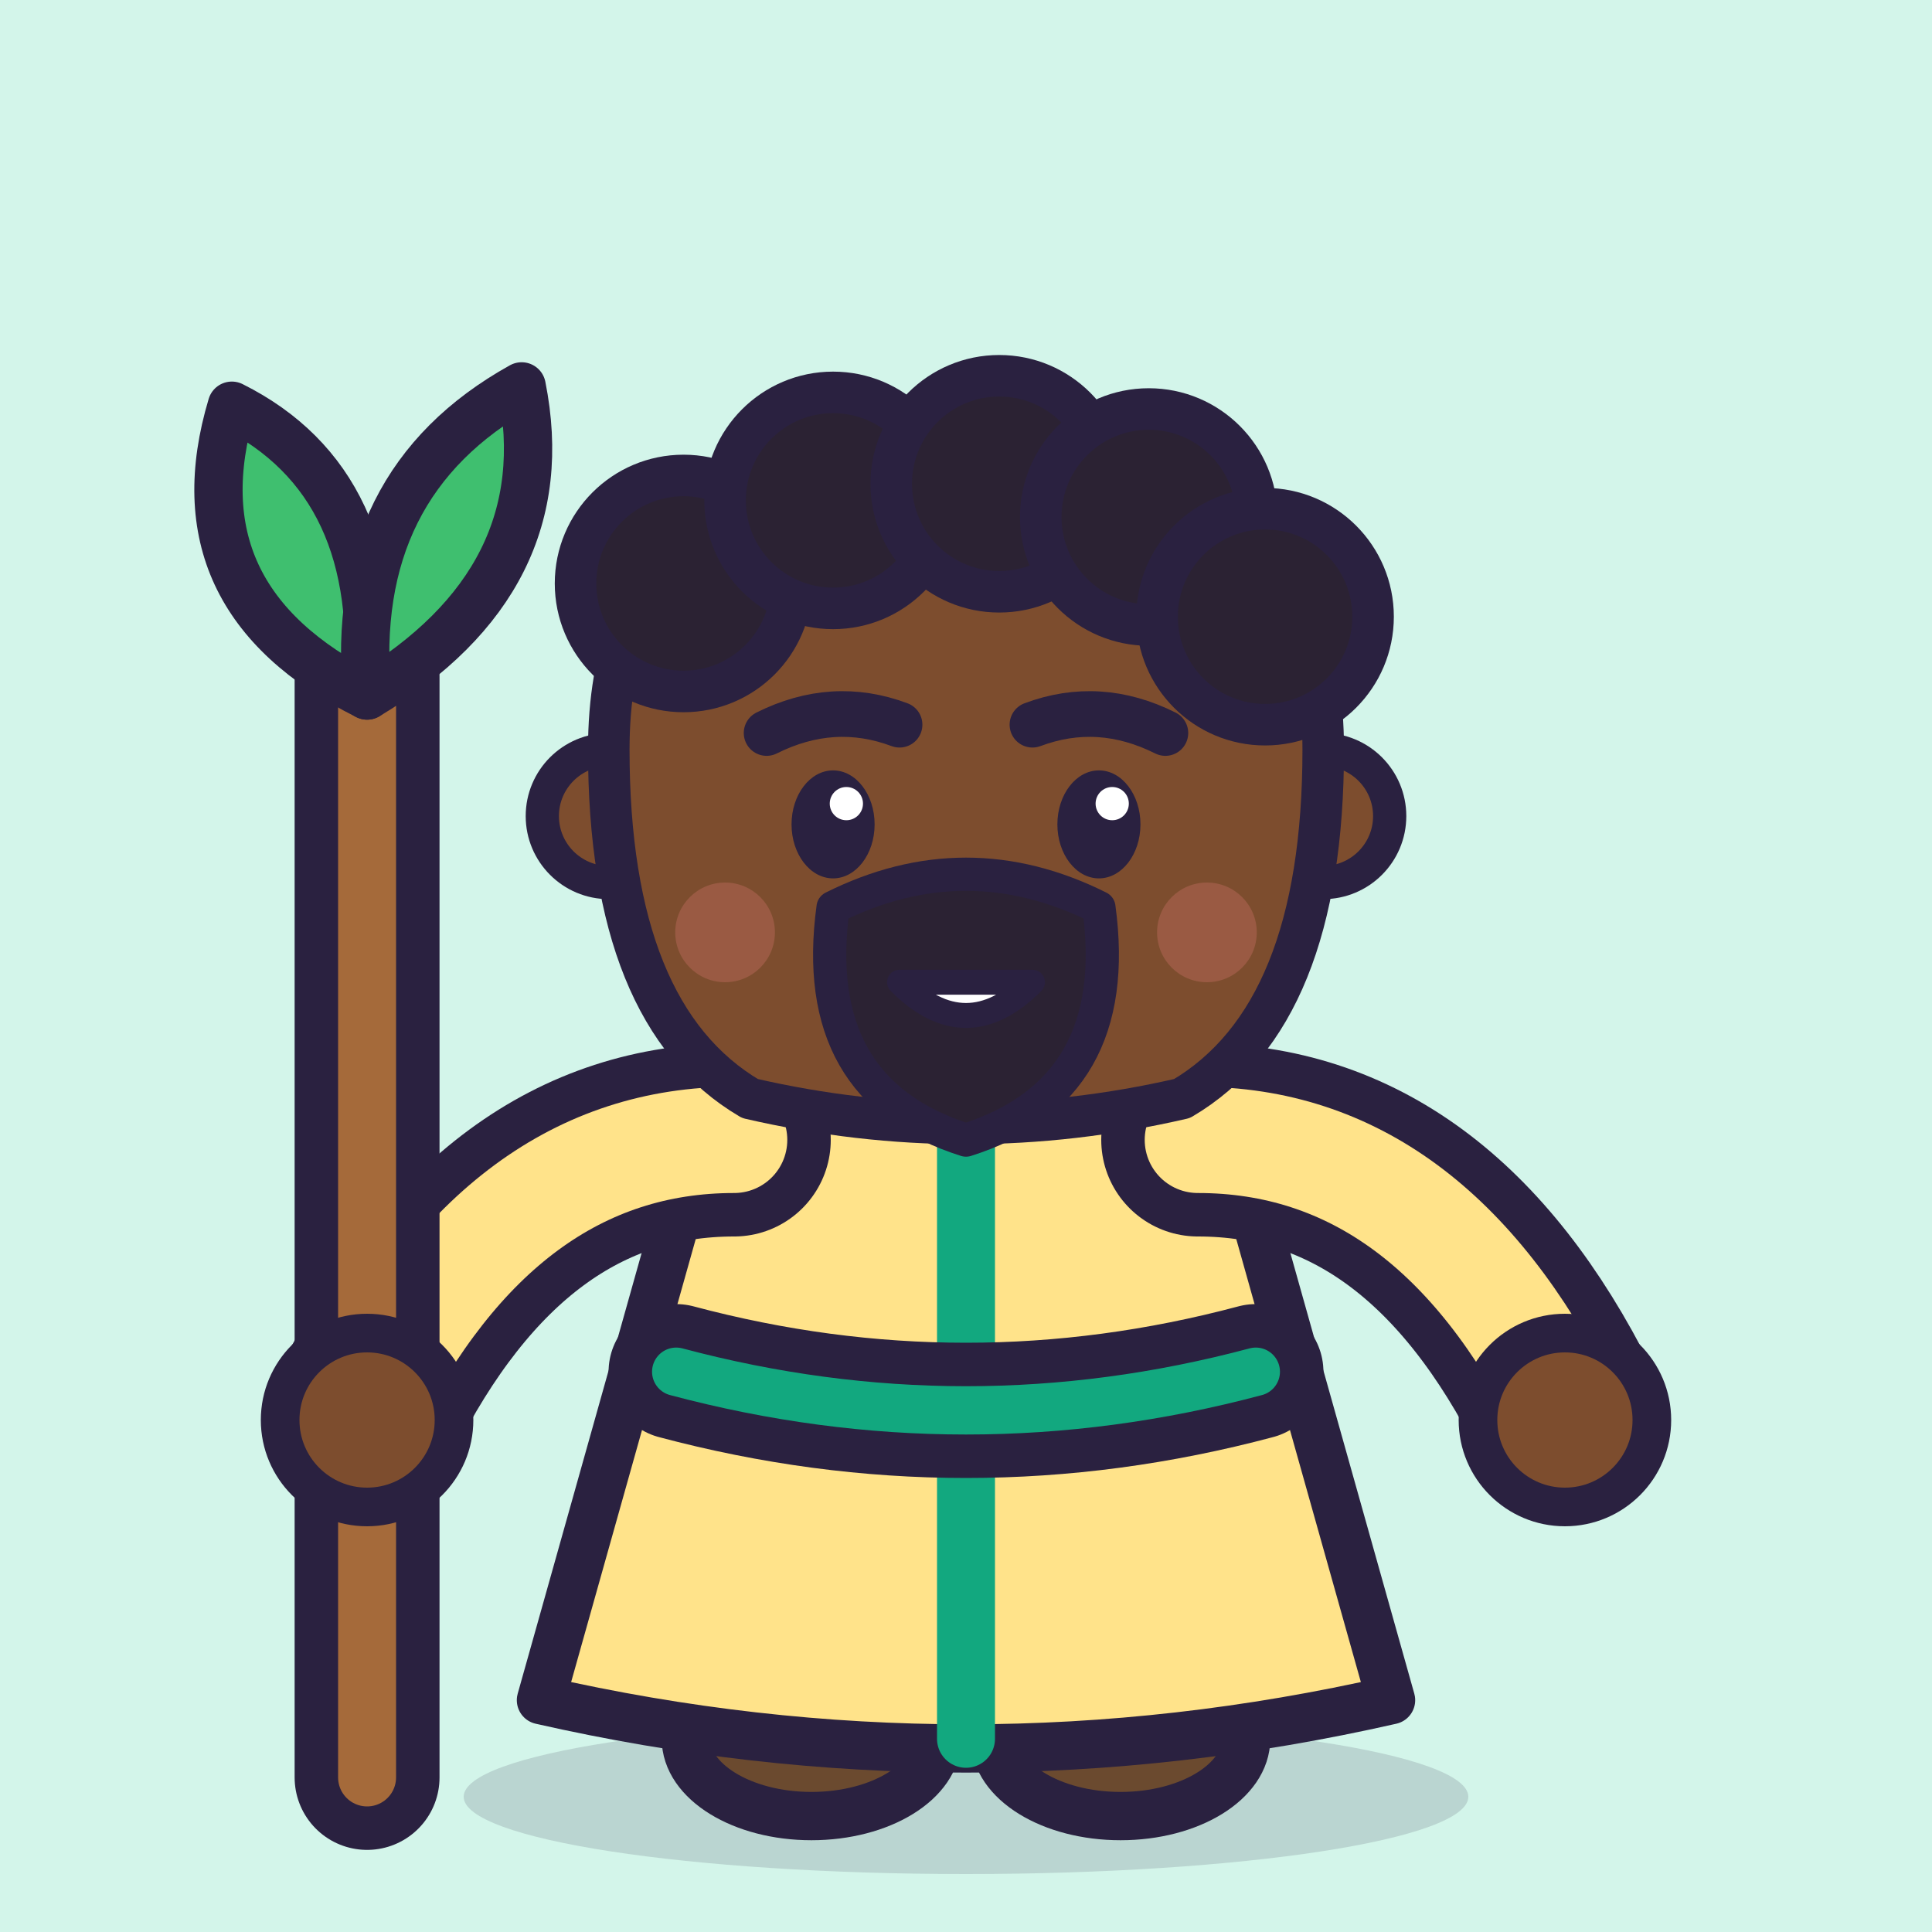
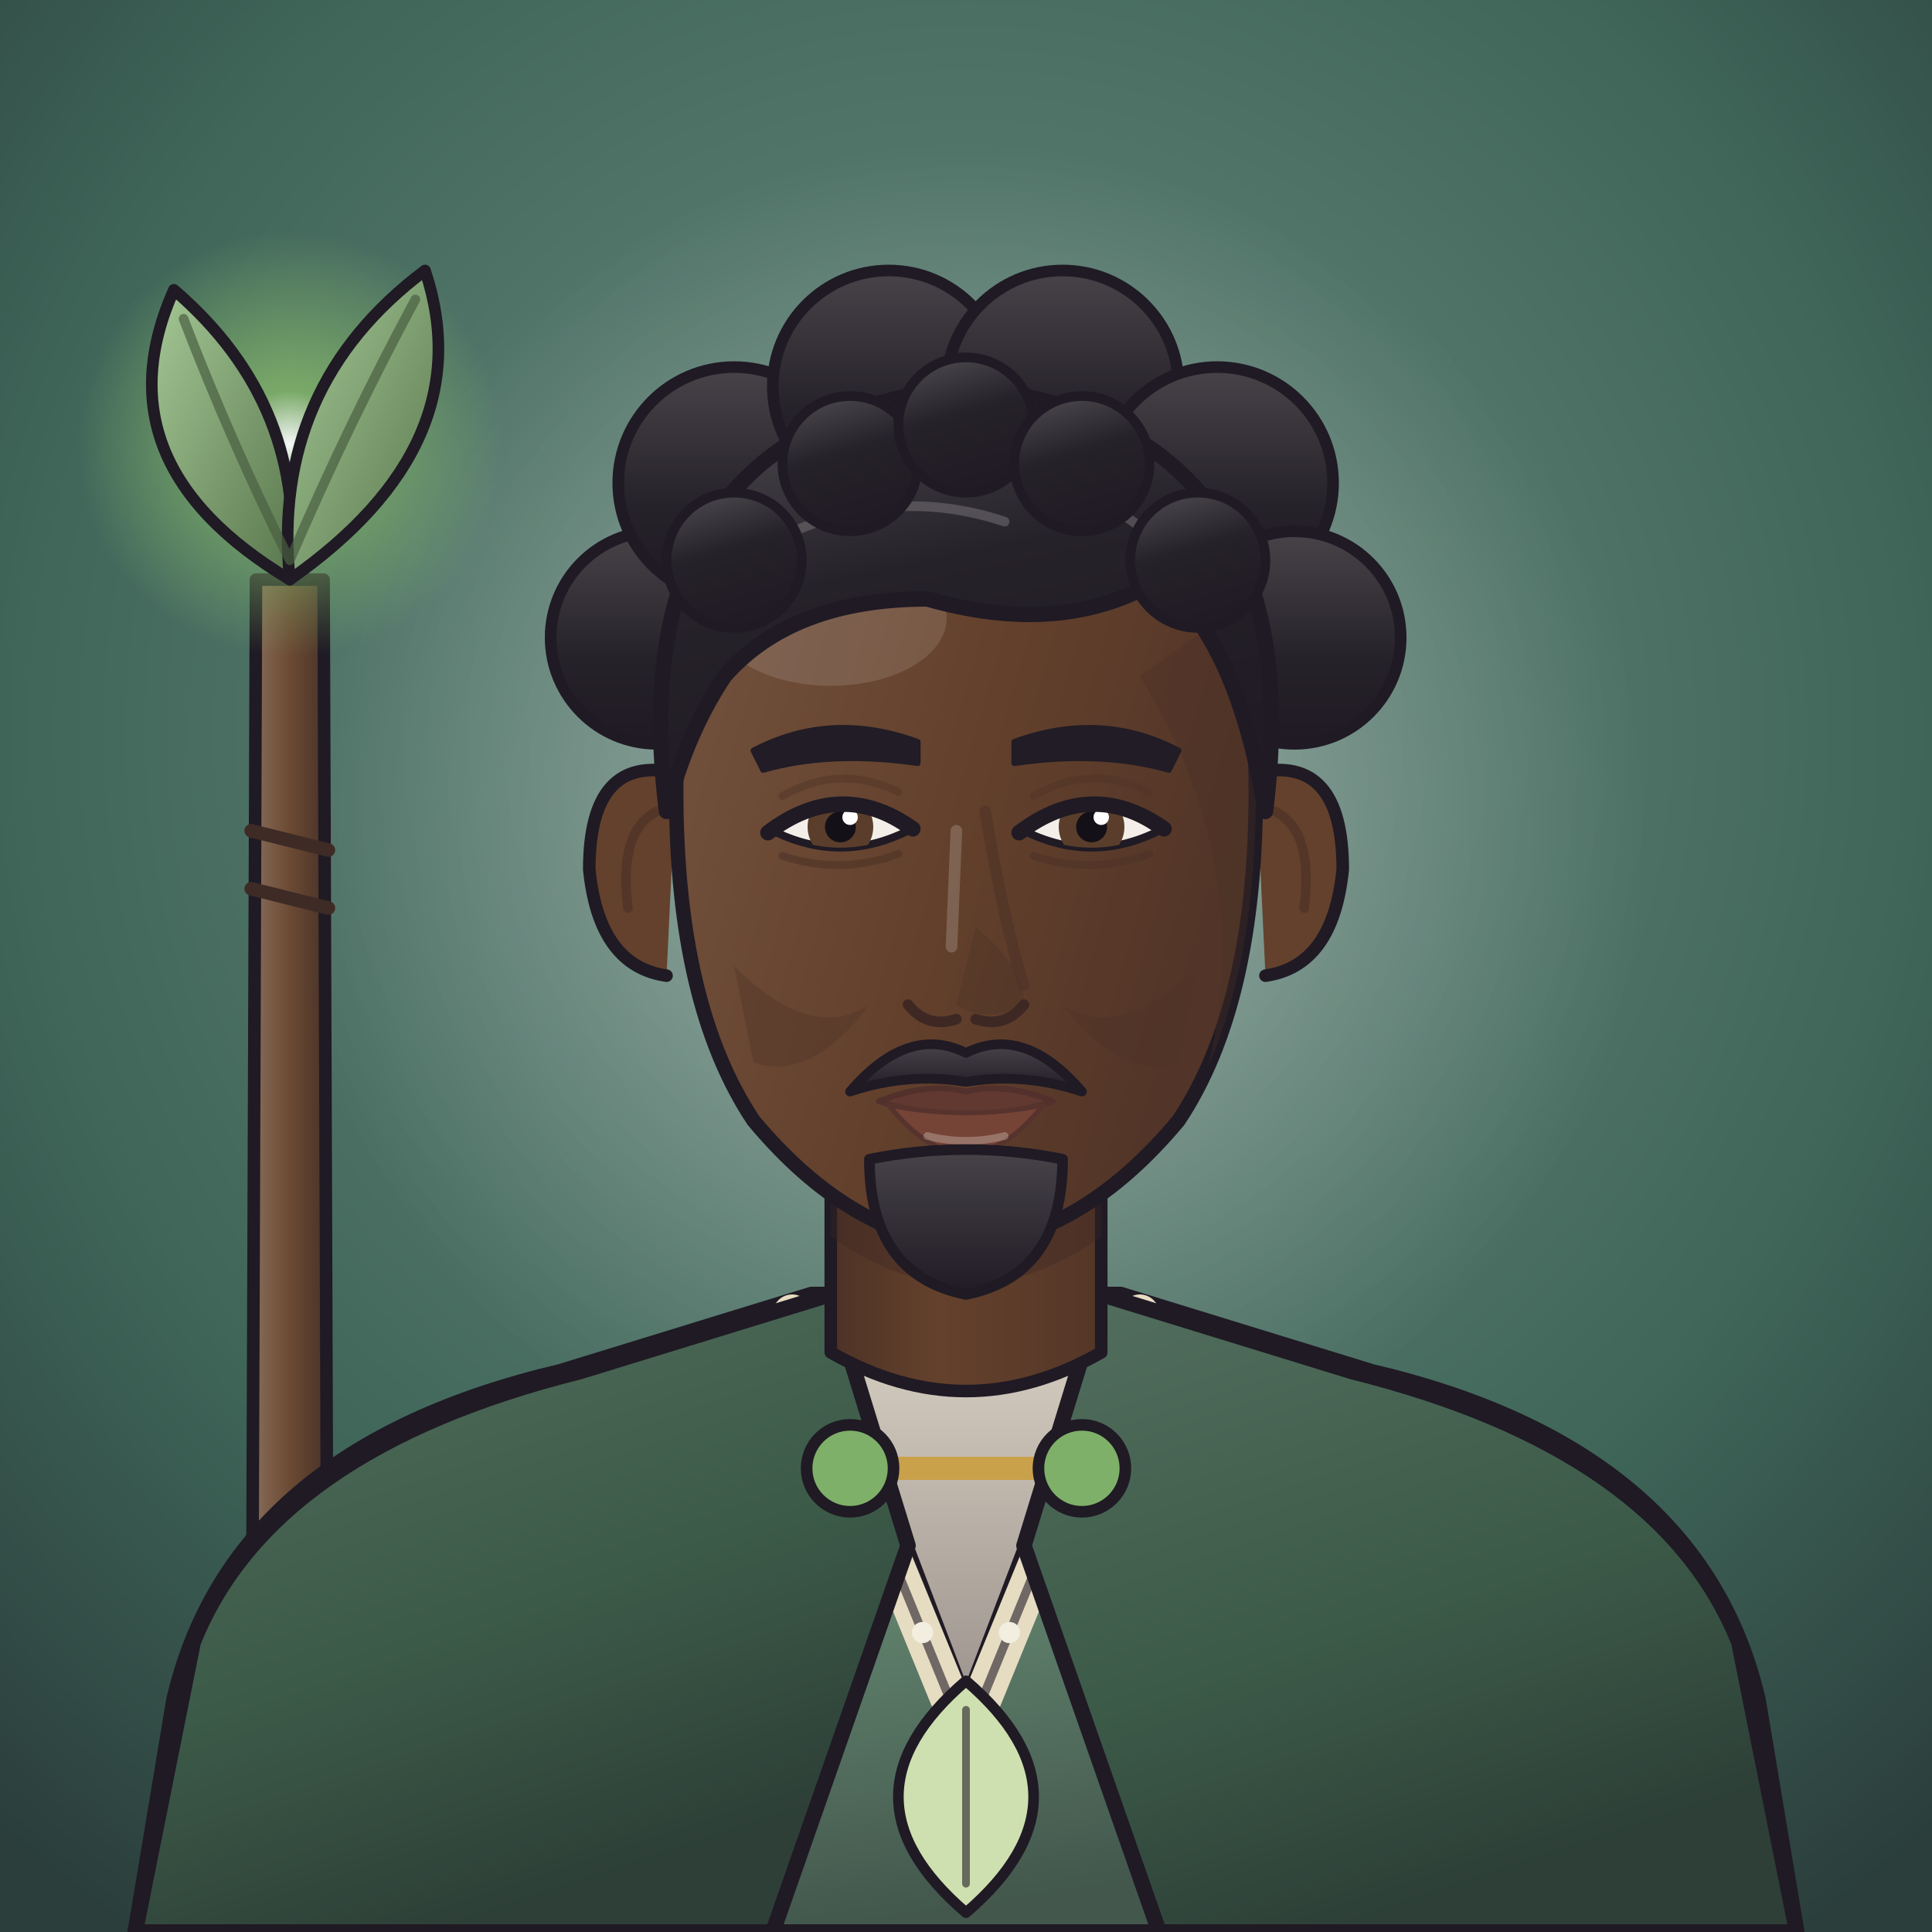
<svg xmlns="http://www.w3.org/2000/svg" viewBox="0 0 200 200" role="img" aria-label="Healer avatar">
-   <rect width="200" height="200" fill="#d3f5ea" />
-   <ellipse cx="100" cy="186" rx="52" ry="8" fill="#2a2140" opacity=".15" />
-   <g transform="translate(100 112) scale(.86) translate(-100 -122)" />
-   <ellipse cx="84" cy="180" rx="13" ry="8" fill="#6b4a2f" stroke="#2a2140" stroke-width="5" stroke-linejoin="round" stroke-linecap="round" />
-   <g transform="translate(200 0) scale(-1 1)">
-     <ellipse cx="84" cy="180" rx="13" ry="8" fill="#6b4a2f" stroke="#2a2140" stroke-width="5" stroke-linejoin="round" stroke-linecap="round" />
+   <defs>
+     <radialGradient id="healerm2g1" cx="0.5" cy="0.38" r="0.75">
+       <stop offset="0" stop-color="#6f8c82" stop-opacity="1" />
+       <stop offset="0.65" stop-color="#3f6659" stop-opacity="1" />
+       <stop offset="1" stop-color="#2b3e3c" stop-opacity="1" />
+     </radialGradient>
+     <radialGradient id="healerm2g2" cx="0.5" cy="0.5" r="0.5">
+       <stop offset="0" stop-color="#ffffff" stop-opacity="0.35" />
+       <stop offset="1" stop-color="#ffffff" stop-opacity="0" />
+     </radialGradient>
+     <linearGradient id="healerm2g3" x1="0" y1="0" x2="1" y2="0">
+       <stop offset="0" stop-color="#896e5c" />
+       <stop offset="0.5" stop-color="#6b4a33" />
+       <stop offset="1" stop-color="#473128" />
+     </linearGradient>
+     <radialGradient id="healerm2g4" cx="0.5" cy="0.5" r="0.5">
+       <stop offset="0" stop-color="#ffffff" stop-opacity="0.95" />
+       <stop offset="0.25" stop-color="#7fb069" stop-opacity="0.9" />
+       <stop offset="1" stop-color="#7fb069" stop-opacity="0" />
+     </radialGradient>
+     <linearGradient id="healerm2g5" x1="0" y1="0" x2="1" y2="1">
+       <stop offset="0" stop-color="#f2dc9a" />
+       <stop offset="1" stop-color="#8a6a2c" />
+     </linearGradient>
+     <linearGradient id="healerm2g6" x1="0" y1="0" x2="1" y2="1">
+       <stop offset="0" stop-color="#a5c896" />
+       <stop offset="1" stop-color="#59774d" />
+     </linearGradient>
+     <linearGradient id="healerm2g7" x1="0" y1="0" x2="0" y2="1">
+       <stop offset="0" stop-color="#474349" />
+       <stop offset="0.6" stop-color="#262229" />
+       <stop offset="1" stop-color="#1f1a23" />
+     </linearGradient>
+     <linearGradient id="healerm2g8" x1="0" y1="0" x2="0.4" y2="1">
+       <stop offset="0" stop-color="#718e7c" />
+       <stop offset="0.6" stop-color="#5e7f6a" />
+       <stop offset="1" stop-color="#43574d" />
+     </linearGradient>
+     <linearGradient id="healerm2g9" x1="0" y1="0" x2="0" y2="1">
+       <stop offset="0" stop-color="#dcd4c6" />
+       <stop offset="1" stop-color="#9d948e" />
+     </linearGradient>
+     <linearGradient id="healerm2g10" x1="0" y1="0" x2="0.4" y2="1">
+       <stop offset="0" stop-color="#536e5e" />
+       <stop offset="0.6" stop-color="#3c5a48" />
+       <stop offset="1" stop-color="#2d3f37" />
+     </linearGradient>
+     <linearGradient id="healerm2g11" x1="0" y1="0" x2="0.4" y2="1">
+       <stop offset="0" stop-color="#536e5e" />
+       <stop offset="0.6" stop-color="#3c5a48" />
+       <stop offset="1" stop-color="#2d3f37" />
+     </linearGradient>
+     <linearGradient id="healerm2g12" x1="0" y1="0" x2="1" y2="0">
+       <stop offset="0" stop-color="#4d3226" />
+       <stop offset="0.4" stop-color="#64412c" />
+       <stop offset="1" stop-color="#543628" />
+     </linearGradient>
+     <linearGradient id="healerm2g13" x1="0" y1="0" x2="1" y2="0.4">
+       <stop offset="0" stop-color="#745441" />
+       <stop offset="0.55" stop-color="#64412c" />
+       <stop offset="1" stop-color="#523528" />
+     </linearGradient>
+     <clipPath id="healerm2c14">
+       <path d="M70 82Q70 48 100 46Q130 48 130 82Q130 104 122 116Q112 128 100 129Q88 128 78 116Q70 104 70 82Z" />
+     </clipPath>
+     <clipPath id="healerm2c15">
+       <path d="M80 86Q87 81 94 86Q87 89.5 80 86Z" />
+     </clipPath>
+     <clipPath id="healerm2c16">
+       <path d="M106 86Q113 81 120 86Q113 89.5 106 86Z" />
+     </clipPath>
+     <linearGradient id="healerm2g17" x1="0" y1="0" x2="0" y2="1">
+       <stop offset="0" stop-color="#474349" />
+       <stop offset="1" stop-color="#201b24" />
+     </linearGradient>
+     <linearGradient id="healerm2g18" x1="0" y1="0" x2="0.3" y2="1">
+       <stop offset="0" stop-color="#514e54" />
+       <stop offset="0.5" stop-color="#262229" />
+       <stop offset="1" stop-color="#201b24" />
+     </linearGradient>
+   </defs>
+   <rect width="200" height="200" fill="url(#healerm2g1)" />
+   <circle cx="100" cy="86" r="70" fill="url(#healerm2g2)" />
+   <g>
+     <path d="M26.5 60L33.5 60L34 200L26 200Z" fill="url(#healerm2g3)" stroke="#1f1a24" stroke-width="1.3" stroke-linejoin="round" stroke-linecap="round" />
+     <path d="M26 86L34 88" fill="none" stroke="#3e2b26" stroke-width="1.4" stroke-linecap="round" stroke-linejoin="round" opacity="1" />
+     <path d="M26 92L34 94" fill="none" stroke="#3e2b26" stroke-width="1.4" stroke-linecap="round" stroke-linejoin="round" opacity="1" />
+     <circle cx="30" cy="46" r="22" fill="url(#healerm2g4)" />
+     <path d="M30 60Q10 48 18 30Q32 42 30 60Z" fill="url(#healerm2g6)" stroke="#1f1a24" stroke-width="1.2" stroke-linejoin="round" stroke-linecap="round" />
+     <path d="M30 60Q50 46 44 28Q28 40 30 60Z" fill="url(#healerm2g6)" stroke="#1f1a24" stroke-width="1.2" stroke-linejoin="round" stroke-linecap="round" />
+     <path d="M30 58Q24 46 19 33M30 58Q36 44 43 31" fill="none" stroke="#485e40" stroke-width="1" stroke-linecap="round" stroke-linejoin="round" opacity="0.7" />
  </g>
-   <path d="M74 112Q100 102 126 112L144 176Q100 186 56 176Z" fill="#ffe38a" stroke="#2a2140" stroke-width="5" stroke-linejoin="round" stroke-linecap="round" />
-   <path d="M100 110V180" fill="none" stroke="#12a87f" stroke-width="6" stroke-linecap="round" stroke-linejoin="round" />
-   <path d="M70 142Q100 150 130 142" fill="none" stroke="#2a2140" stroke-width="14" stroke-linecap="round" stroke-linejoin="round" />
-   <path d="M70 142Q100 150 130 142" fill="none" stroke="#12a87f" stroke-width="5" stroke-linecap="round" stroke-linejoin="round" />
-   <path d="M76 118Q52 118 38 146" fill="none" stroke="#2a2140" stroke-width="20" stroke-linecap="round" stroke-linejoin="round" />
-   <path d="M76 118Q52 118 38 146" fill="none" stroke="#ffe38a" stroke-width="11" stroke-linecap="round" stroke-linejoin="round" />
-   <path d="M38 70V184" fill="none" stroke="#2a2140" stroke-width="15" stroke-linecap="round" stroke-linejoin="round" />
-   <path d="M38 70V184" fill="none" stroke="#a56a3a" stroke-width="6" stroke-linecap="round" stroke-linejoin="round" />
-   <path d="M38 72Q18 62 24 42Q40 50 38 72Z" fill="#3fbf6f" stroke="#2a2140" stroke-width="5" stroke-linejoin="round" stroke-linecap="round" />
-   <path d="M38 72Q58 60 54 40Q36 50 38 72Z" fill="#3fbf6f" stroke="#2a2140" stroke-width="5" stroke-linejoin="round" stroke-linecap="round" />
-   <circle cx="38" cy="147" r="9" fill="#7d4d2e" stroke="#2a2140" stroke-width="4" stroke-linejoin="round" stroke-linecap="round" />
-   <path d="M124 118Q148 118 162 146" fill="none" stroke="#2a2140" stroke-width="20" stroke-linecap="round" stroke-linejoin="round" />
-   <path d="M124 118Q148 118 162 146" fill="none" stroke="#ffe38a" stroke-width="11" stroke-linecap="round" stroke-linejoin="round" />
-   <circle cx="162" cy="147" r="9" fill="#7d4d2e" stroke="#2a2140" stroke-width="4" stroke-linejoin="round" stroke-linecap="round" />
-   <g transform="translate(100 112) scale(.86) translate(-100 -122)">
-     <circle cx="57" cy="90" r="8" fill="#7d4d2e" stroke="#2a2140" stroke-width="4" stroke-linejoin="round" stroke-linecap="round" />
-     <circle cx="143" cy="90" r="8" fill="#7d4d2e" stroke="#2a2140" stroke-width="4" stroke-linejoin="round" stroke-linecap="round" />
-     <path d="M57 82Q57 46 100 46Q143 46 143 82Q143 114 126 124Q100 130 74 124Q57 114 57 82Z" fill="#7d4d2e" stroke="#2a2140" stroke-width="5" stroke-linejoin="round" stroke-linecap="round" />
-     <circle cx="71" cy="104" r="6" fill="#ff8a8d" opacity=".22" />
-     <circle cx="129" cy="104" r="6" fill="#ff8a8d" opacity=".22" />
-     <ellipse cx="84" cy="91" rx="5" ry="6.5" fill="#2a2140" />
-     <circle cx="85.6" cy="88.5" r="2" fill="#fff" />
-     <ellipse cx="116" cy="91" rx="5" ry="6.5" fill="#2a2140" />
-     <circle cx="117.6" cy="88.5" r="2" fill="#fff" />
-     <path d="M76 80Q84 76 92 79M108 79Q116 76 124 80" fill="none" stroke="#2a2140" stroke-width="5.5" stroke-linecap="round" stroke-linejoin="round" />
-     <path d="M92 106Q101 112 110 104" fill="none" stroke="#2a2140" stroke-width="3.5" stroke-linecap="round" stroke-linejoin="round" />
-     <path d="M84 101Q100 93 116 101Q119 123 100 129Q81 123 84 101Z" fill="#2b2233" stroke="#2a2140" stroke-width="4" stroke-linejoin="round" stroke-linecap="round" />
-     <path d="M92 110Q100 118 108 110Z" fill="#fff" stroke="#2a2140" stroke-width="3" stroke-linejoin="round" stroke-linecap="round" />
-     <circle cx="66" cy="62" r="13" fill="#2b2233" stroke="#2a2140" stroke-width="5" stroke-linejoin="round" stroke-linecap="round" />
-     <circle cx="84" cy="52" r="13" fill="#2b2233" stroke="#2a2140" stroke-width="5" stroke-linejoin="round" stroke-linecap="round" />
-     <circle cx="104" cy="50" r="13" fill="#2b2233" stroke="#2a2140" stroke-width="5" stroke-linejoin="round" stroke-linecap="round" />
-     <circle cx="122" cy="54" r="13" fill="#2b2233" stroke="#2a2140" stroke-width="5" stroke-linejoin="round" stroke-linecap="round" />
-     <circle cx="136" cy="66" r="13" fill="#2b2233" stroke="#2a2140" stroke-width="5" stroke-linejoin="round" stroke-linecap="round" />
+   <circle cx="68" cy="66" r="11" fill="url(#healerm2g7)" stroke="#1f1a24" stroke-width="1.2" />
+   <circle cx="76" cy="50" r="12" fill="url(#healerm2g7)" stroke="#1f1a24" stroke-width="1.2" />
+   <circle cx="92" cy="40" r="12" fill="url(#healerm2g7)" stroke="#1f1a24" stroke-width="1.2" />
+   <circle cx="110" cy="40" r="12" fill="url(#healerm2g7)" stroke="#1f1a24" stroke-width="1.2" />
+   <circle cx="126" cy="50" r="12" fill="url(#healerm2g7)" stroke="#1f1a24" stroke-width="1.2" />
+   <circle cx="134" cy="66" r="11" fill="url(#healerm2g7)" stroke="#1f1a24" stroke-width="1.2" />
+   <path d="M14 200L18 176Q24 150 58 142L84 134H116L142 142Q176 150 182 176L186 200Z" fill="url(#healerm2g8)" stroke="#1f1a24" stroke-width="1.6" stroke-linejoin="round" stroke-linecap="round" />
+   <path d="M84 134L100 176L116 134Z" fill="url(#healerm2g9)" stroke="#1f1a24" stroke-width="1.3" stroke-linejoin="round" stroke-linecap="round" />
+   <path d="M82 136L100 180L118 136" fill="none" stroke="#e6dcc2" stroke-width="4" stroke-linecap="round" stroke-linejoin="round" opacity="1" />
+   <path d="M82 136L100 180L118 136" fill="none" stroke="#1f1a24" stroke-width="0.9" stroke-linecap="round" stroke-linejoin="round" opacity="0.6" />
+   <circle cx="86.5" cy="147.0" r="1.1" fill="#f2eee0" />
+   <circle cx="113.5" cy="147.0" r="1.1" fill="#f2eee0" />
+   <circle cx="91.0" cy="158.0" r="1.1" fill="#f2eee0" />
+   <circle cx="109.0" cy="158.0" r="1.1" fill="#f2eee0" />
+   <circle cx="95.5" cy="169.0" r="1.1" fill="#f2eee0" />
+   <circle cx="104.5" cy="169.0" r="1.1" fill="#f2eee0" />
+   <path d="M40 160Q46 176 44 200M160 160Q154 176 156 200" fill="none" stroke="#3c4b45" stroke-width="1.4" stroke-linecap="round" stroke-linejoin="round" opacity="0.6" />
+   <path d="M14 200L20 170Q28 150 60 142L86 134L94 160L80 200Z" fill="url(#healerm2g10)" stroke="#1f1a24" stroke-width="1.6" stroke-linejoin="round" stroke-linecap="round" />
+   <path d="M186 200L180 170Q172 150 140 142L114 134L106 160L120 200Z" fill="url(#healerm2g11)" stroke="#1f1a24" stroke-width="1.6" stroke-linejoin="round" stroke-linecap="round" />
+   <path d="M88 152L112 152" fill="none" stroke="#c9a14a" stroke-width="2.4" stroke-linecap="round" stroke-linejoin="round" opacity="1" />
+   <circle cx="88" cy="152" r="4.5" fill="#7fb069" stroke="#1f1a24" stroke-width="1.2" />
+   <circle cx="112" cy="152" r="4.5" fill="#7fb069" stroke="#1f1a24" stroke-width="1.2" />
+   <path d="M100 174Q114 186 100 198Q86 186 100 174Z" fill="#cfe0b0" stroke="#1f1a24" stroke-width="1.1" stroke-linejoin="round" stroke-linecap="round" />
+   <path d="M100 177V195" fill="none" stroke="#1f1a24" stroke-width="0.8" stroke-linecap="round" stroke-linejoin="round" opacity="0.6" />
+   <path d="M86 112L86 140Q100 148 114 140L114 112Z" fill="url(#healerm2g12)" stroke="#1f1a24" stroke-width="1.3" stroke-linejoin="round" stroke-linecap="round" />
+   <path d="M86 118Q100 134 114 118L114 128Q100 138 86 128Z" fill="#3b2622" opacity="0.35" />
+   <path d="M70 80Q61 78 61 90Q62 100 69 101" fill="#64412c" stroke="#1f1a24" stroke-width="1.3" stroke-linejoin="round" stroke-linecap="round" />
+   <path d="M68 84Q64 86 65 94" fill="none" stroke="#4d3226" stroke-width="1" stroke-linecap="round" stroke-linejoin="round" opacity="0.7" />
+   <path d="M130 80Q139 78 139 90Q138 100 131 101" fill="#64412c" stroke="#1f1a24" stroke-width="1.3" stroke-linejoin="round" stroke-linecap="round" />
+   <path d="M132 84Q136 86 135 94" fill="none" stroke="#4d3226" stroke-width="1" stroke-linecap="round" stroke-linejoin="round" opacity="0.7" />
+   <path d="M70 82Q70 48 100 46Q130 48 130 82Q130 104 122 116Q112 128 100 129Q88 128 78 116Q70 104 70 82Z" fill="url(#healerm2g13)" stroke="#1f1a24" stroke-width="1.5" stroke-linejoin="round" stroke-linecap="round" />
+   <g clip-path="url(#healerm2c14)">
+     <path d="M118 70Q134 96 120 124L132 124L132 60Z" fill="#472e25" opacity="0.35" />
+     <path d="M76 100Q84 108 90 104Q84 112 78 110Z" fill="#4b3126" opacity="0.35" />
+     <path d="M124 100Q116 108 110 104Q116 112 122 110Z" fill="#4b3126" opacity="0.35" />
+     <ellipse cx="86" cy="64" rx="12" ry="7" fill="#ffffff" opacity=".12" />
  </g>
+   <path d="M80 86Q87 81 94 86Q87 89.5 80 86Z" fill="#f3efe8" stroke="#1f1a24" stroke-width="0.8" stroke-linejoin="round" stroke-linecap="round" />
+   <g clip-path="url(#healerm2c15)">
+     <circle cx="87" cy="85.6" r="3.4" fill="#5a3e2b" />
+     <circle cx="87" cy="85.6" r="1.6" fill="#141018" />
+     <circle cx="88" cy="84.6" r=".8" fill="#ffffff" />
+   </g>
+   <path d="M79.5 86.2Q87 80.5 94.5 85.8" fill="none" stroke="#1f1a24" stroke-width="1.6" stroke-linecap="round" stroke-linejoin="round" opacity="1" />
+   <path d="M81 88.6Q87 90.6 93 88.4" fill="none" stroke="#4d3226" stroke-width="0.8" stroke-linecap="round" stroke-linejoin="round" opacity="0.6" />
+   <path d="M81 82.4Q87 79 93 82" fill="none" stroke="#4d3226" stroke-width="0.8" stroke-linecap="round" stroke-linejoin="round" opacity="0.45" />
+   <path d="M106 86Q113 81 120 86Q113 89.5 106 86Z" fill="#f3efe8" stroke="#1f1a24" stroke-width="0.8" stroke-linejoin="round" stroke-linecap="round" />
+   <g clip-path="url(#healerm2c16)">
+     <circle cx="113" cy="85.6" r="3.4" fill="#5a3e2b" />
+     <circle cx="113" cy="85.6" r="1.6" fill="#141018" />
+     <circle cx="114" cy="84.6" r=".8" fill="#ffffff" />
+   </g>
+   <path d="M105.5 86.2Q113 80.5 120.5 85.8" fill="none" stroke="#1f1a24" stroke-width="1.6" stroke-linecap="round" stroke-linejoin="round" opacity="1" />
+   <path d="M107 88.6Q113 90.6 119 88.4" fill="none" stroke="#4d3226" stroke-width="0.8" stroke-linecap="round" stroke-linejoin="round" opacity="0.6" />
+   <path d="M107 82.4Q113 79 119 82" fill="none" stroke="#4d3226" stroke-width="0.8" stroke-linecap="round" stroke-linejoin="round" opacity="0.45" />
+   <path d="M78 77.7Q86 73.5 95 76.8L95 79.0Q86 77.7 79 79.7Z" fill="#211c25" stroke="#211c25" stroke-width="0.6" stroke-linejoin="round" stroke-linecap="round" />
+   <path d="M122 77.7Q114 73.5 105 76.8L105 79.0Q114 77.7 121 79.7Z" fill="#211c25" stroke="#211c25" stroke-width="0.6" stroke-linejoin="round" stroke-linecap="round" />
+   <path d="M102 84Q104 96 106 102" fill="none" stroke="#4d3226" stroke-width="1.2" stroke-linecap="round" stroke-linejoin="round" opacity="0.55" />
+   <path d="M101 96Q106 100 106 104Q102 106 99 104Z" fill="#472e25" opacity="0.3" />
+   <path d="M94 104Q96 106.5 99 105.5M106 104Q104 106.5 101 105.5" fill="none" stroke="#3b2622" stroke-width="1.1" stroke-linecap="round" stroke-linejoin="round" opacity="0.9" />
+   <path d="M99 86L98.5 98" fill="none" stroke="#ffffff" stroke-width="1.2" stroke-linecap="round" stroke-linejoin="round" opacity="0.18" />
+   <path d="M91 114Q96 112 100 113Q104 112 109 114Q104 115.6 100 115.4Q96 115.6 91 114Z" fill="#613930" stroke="#52302c" stroke-width="0.6" stroke-linejoin="round" stroke-linecap="round" />
+   <path d="M92 114.4Q100 116 108 114.4Q104 119.4 100 119.4Q96 119.4 92 114.4Z" fill="#754436" stroke="#57332d" stroke-width="0.5" stroke-linejoin="round" stroke-linecap="round" />
+   <path d="M96 117.6Q100 118.6 104 117.6" fill="none" stroke="#ffffff" stroke-width="0.8" stroke-linecap="round" stroke-linejoin="round" opacity="0.25" />
+   <path d="M90 120Q100 118 110 120Q110 132 100 134Q90 132 90 120Z" fill="url(#healerm2g17)" stroke="#1f1a24" stroke-width="1.1" stroke-linejoin="round" stroke-linecap="round" />
+   <path d="M88 113Q94 106 100 109Q106 106 112 113Q106 111 100 112Q94 111 88 113Z" fill="url(#healerm2g17)" stroke="#1f1a24" stroke-width="1" stroke-linejoin="round" stroke-linecap="round" />
+   <path d="M69 84Q64 44 100 40Q136 44 131 84Q128 66 120 60Q110 66 96 62Q82 62 75 70Q71 76 69 84Z" fill="url(#healerm2g18)" stroke="#1f1a24" stroke-width="1.6" stroke-linejoin="round" stroke-linecap="round" />
+   <path d="M80 56Q92 50 104 54M98 48Q112 48 122 58" fill="none" stroke="#726f74" stroke-width="1" stroke-linecap="round" stroke-linejoin="round" opacity="0.55" />
+   <circle cx="76" cy="58" r="7" fill="url(#healerm2g18)" stroke="#1f1a24" stroke-width="1" />
+   <circle cx="88" cy="48" r="7" fill="url(#healerm2g18)" stroke="#1f1a24" stroke-width="1" />
+   <circle cx="100" cy="44" r="7" fill="url(#healerm2g18)" stroke="#1f1a24" stroke-width="1" />
+   <circle cx="112" cy="48" r="7" fill="url(#healerm2g18)" stroke="#1f1a24" stroke-width="1" />
+   <circle cx="124" cy="58" r="7" fill="url(#healerm2g18)" stroke="#1f1a24" stroke-width="1" />
</svg>
